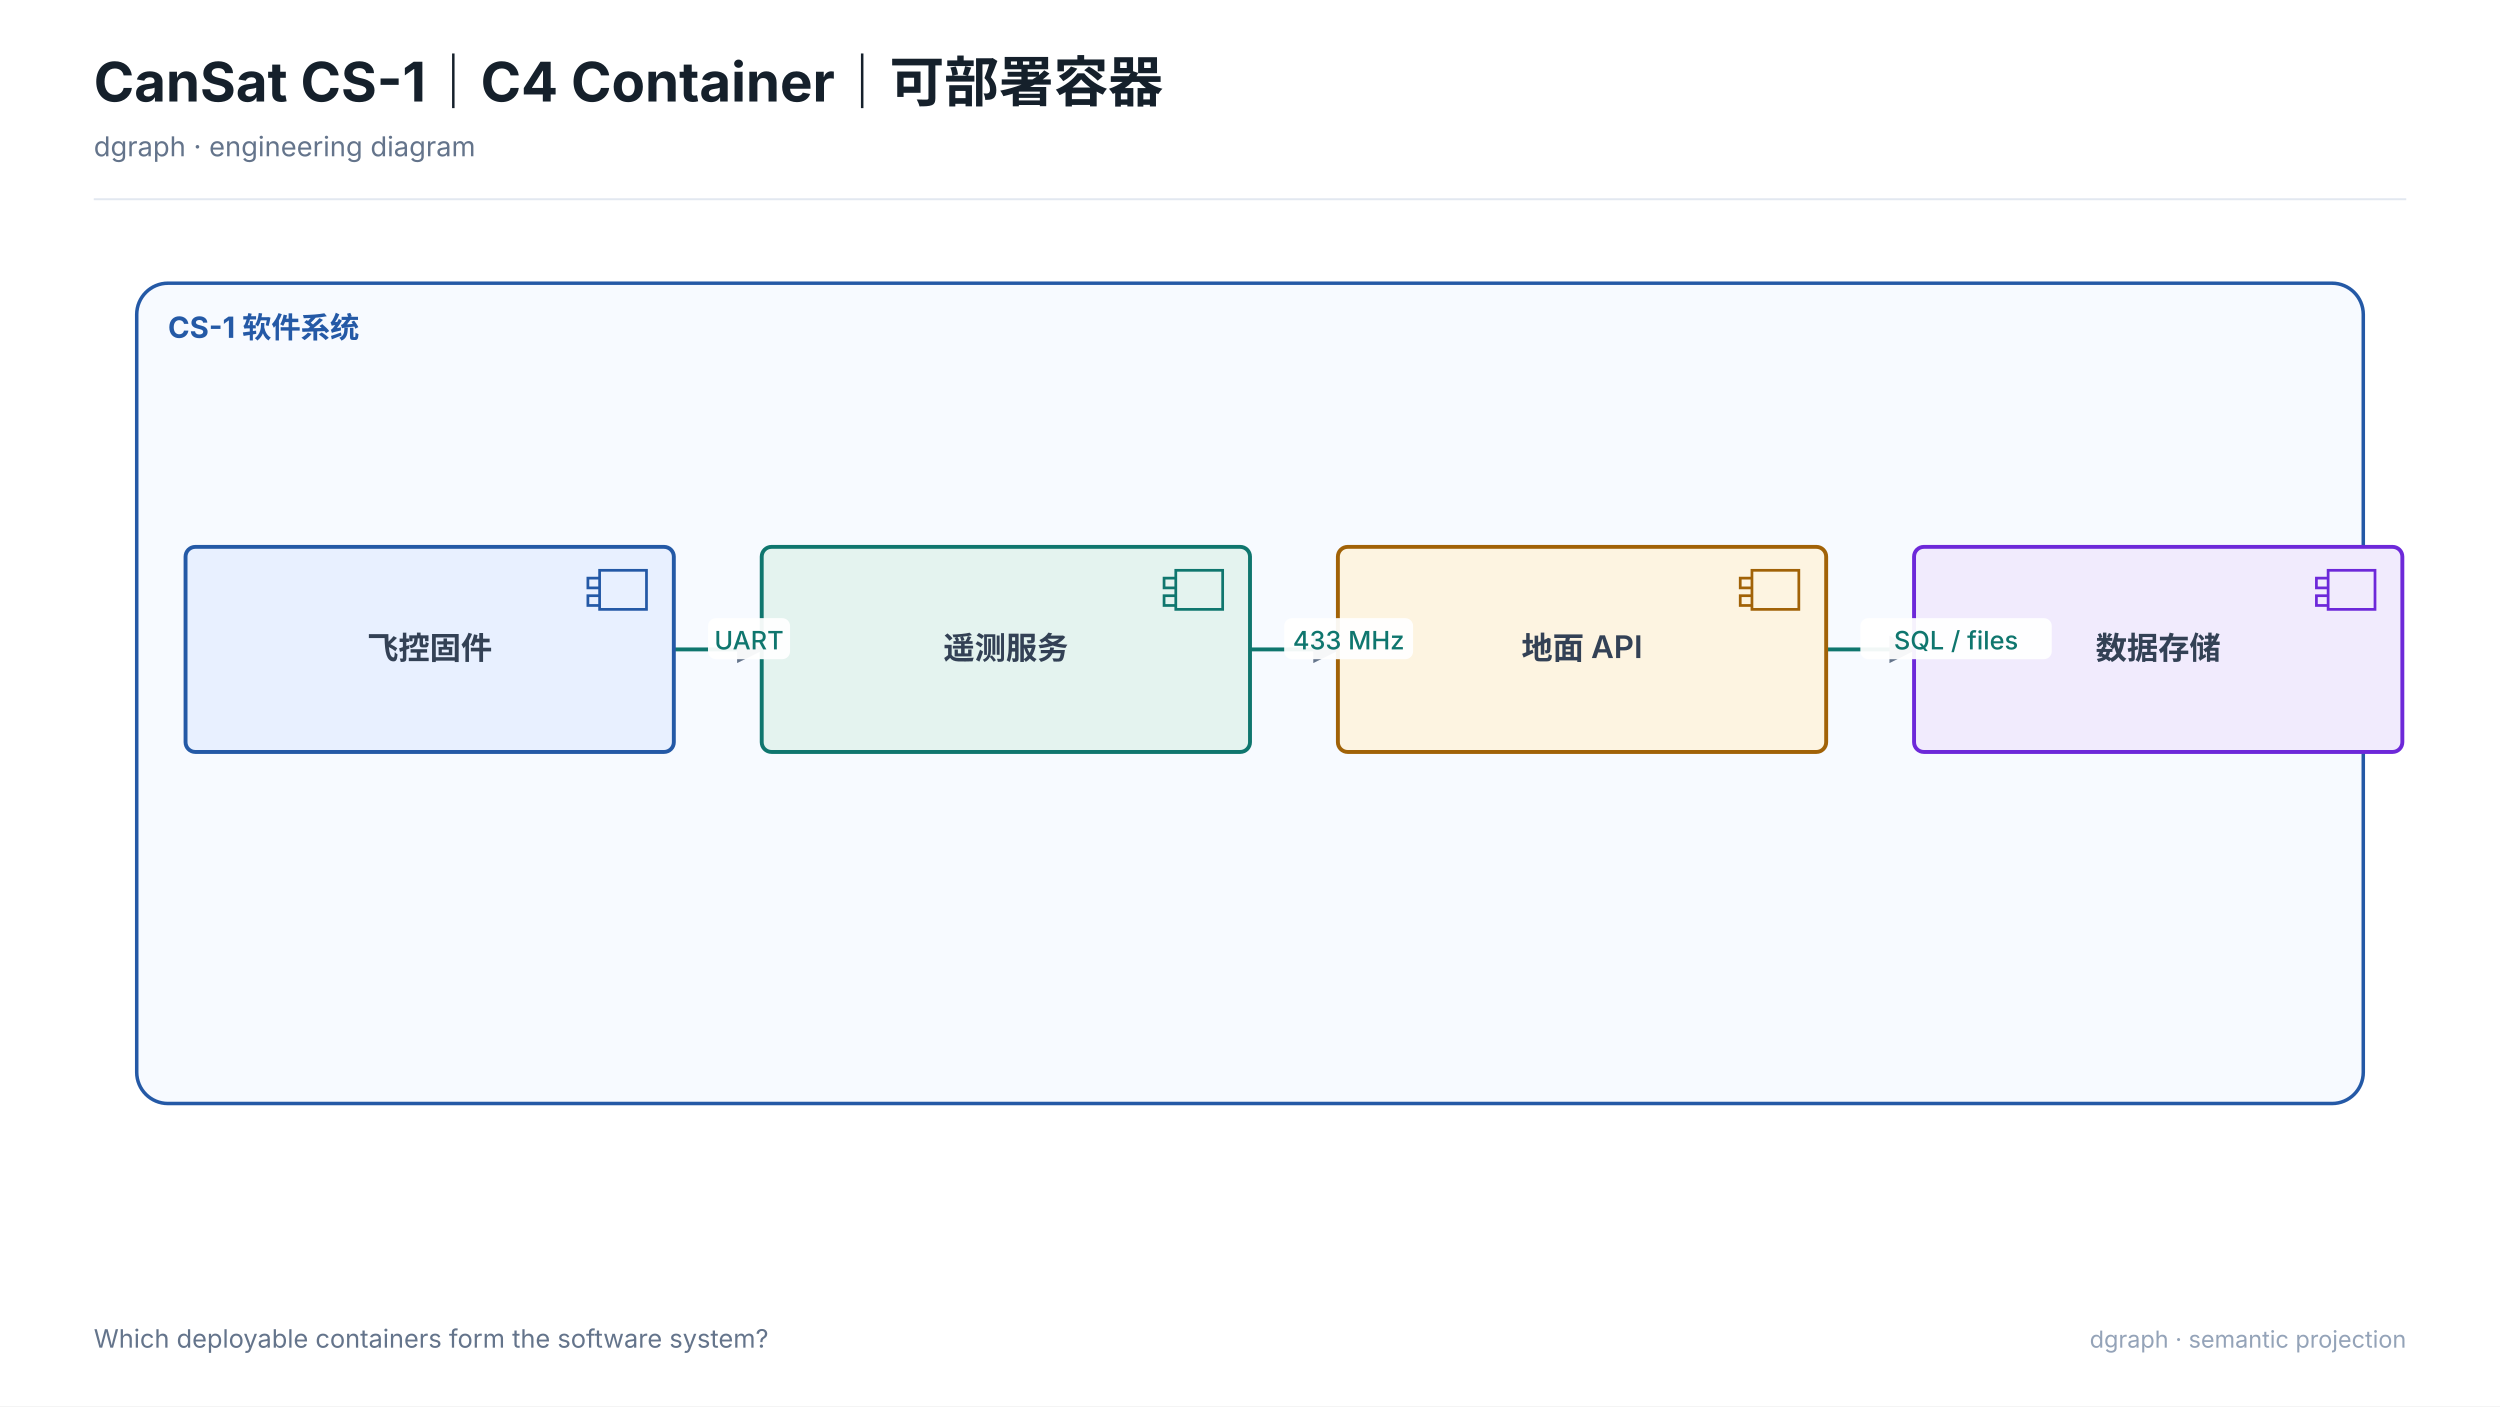
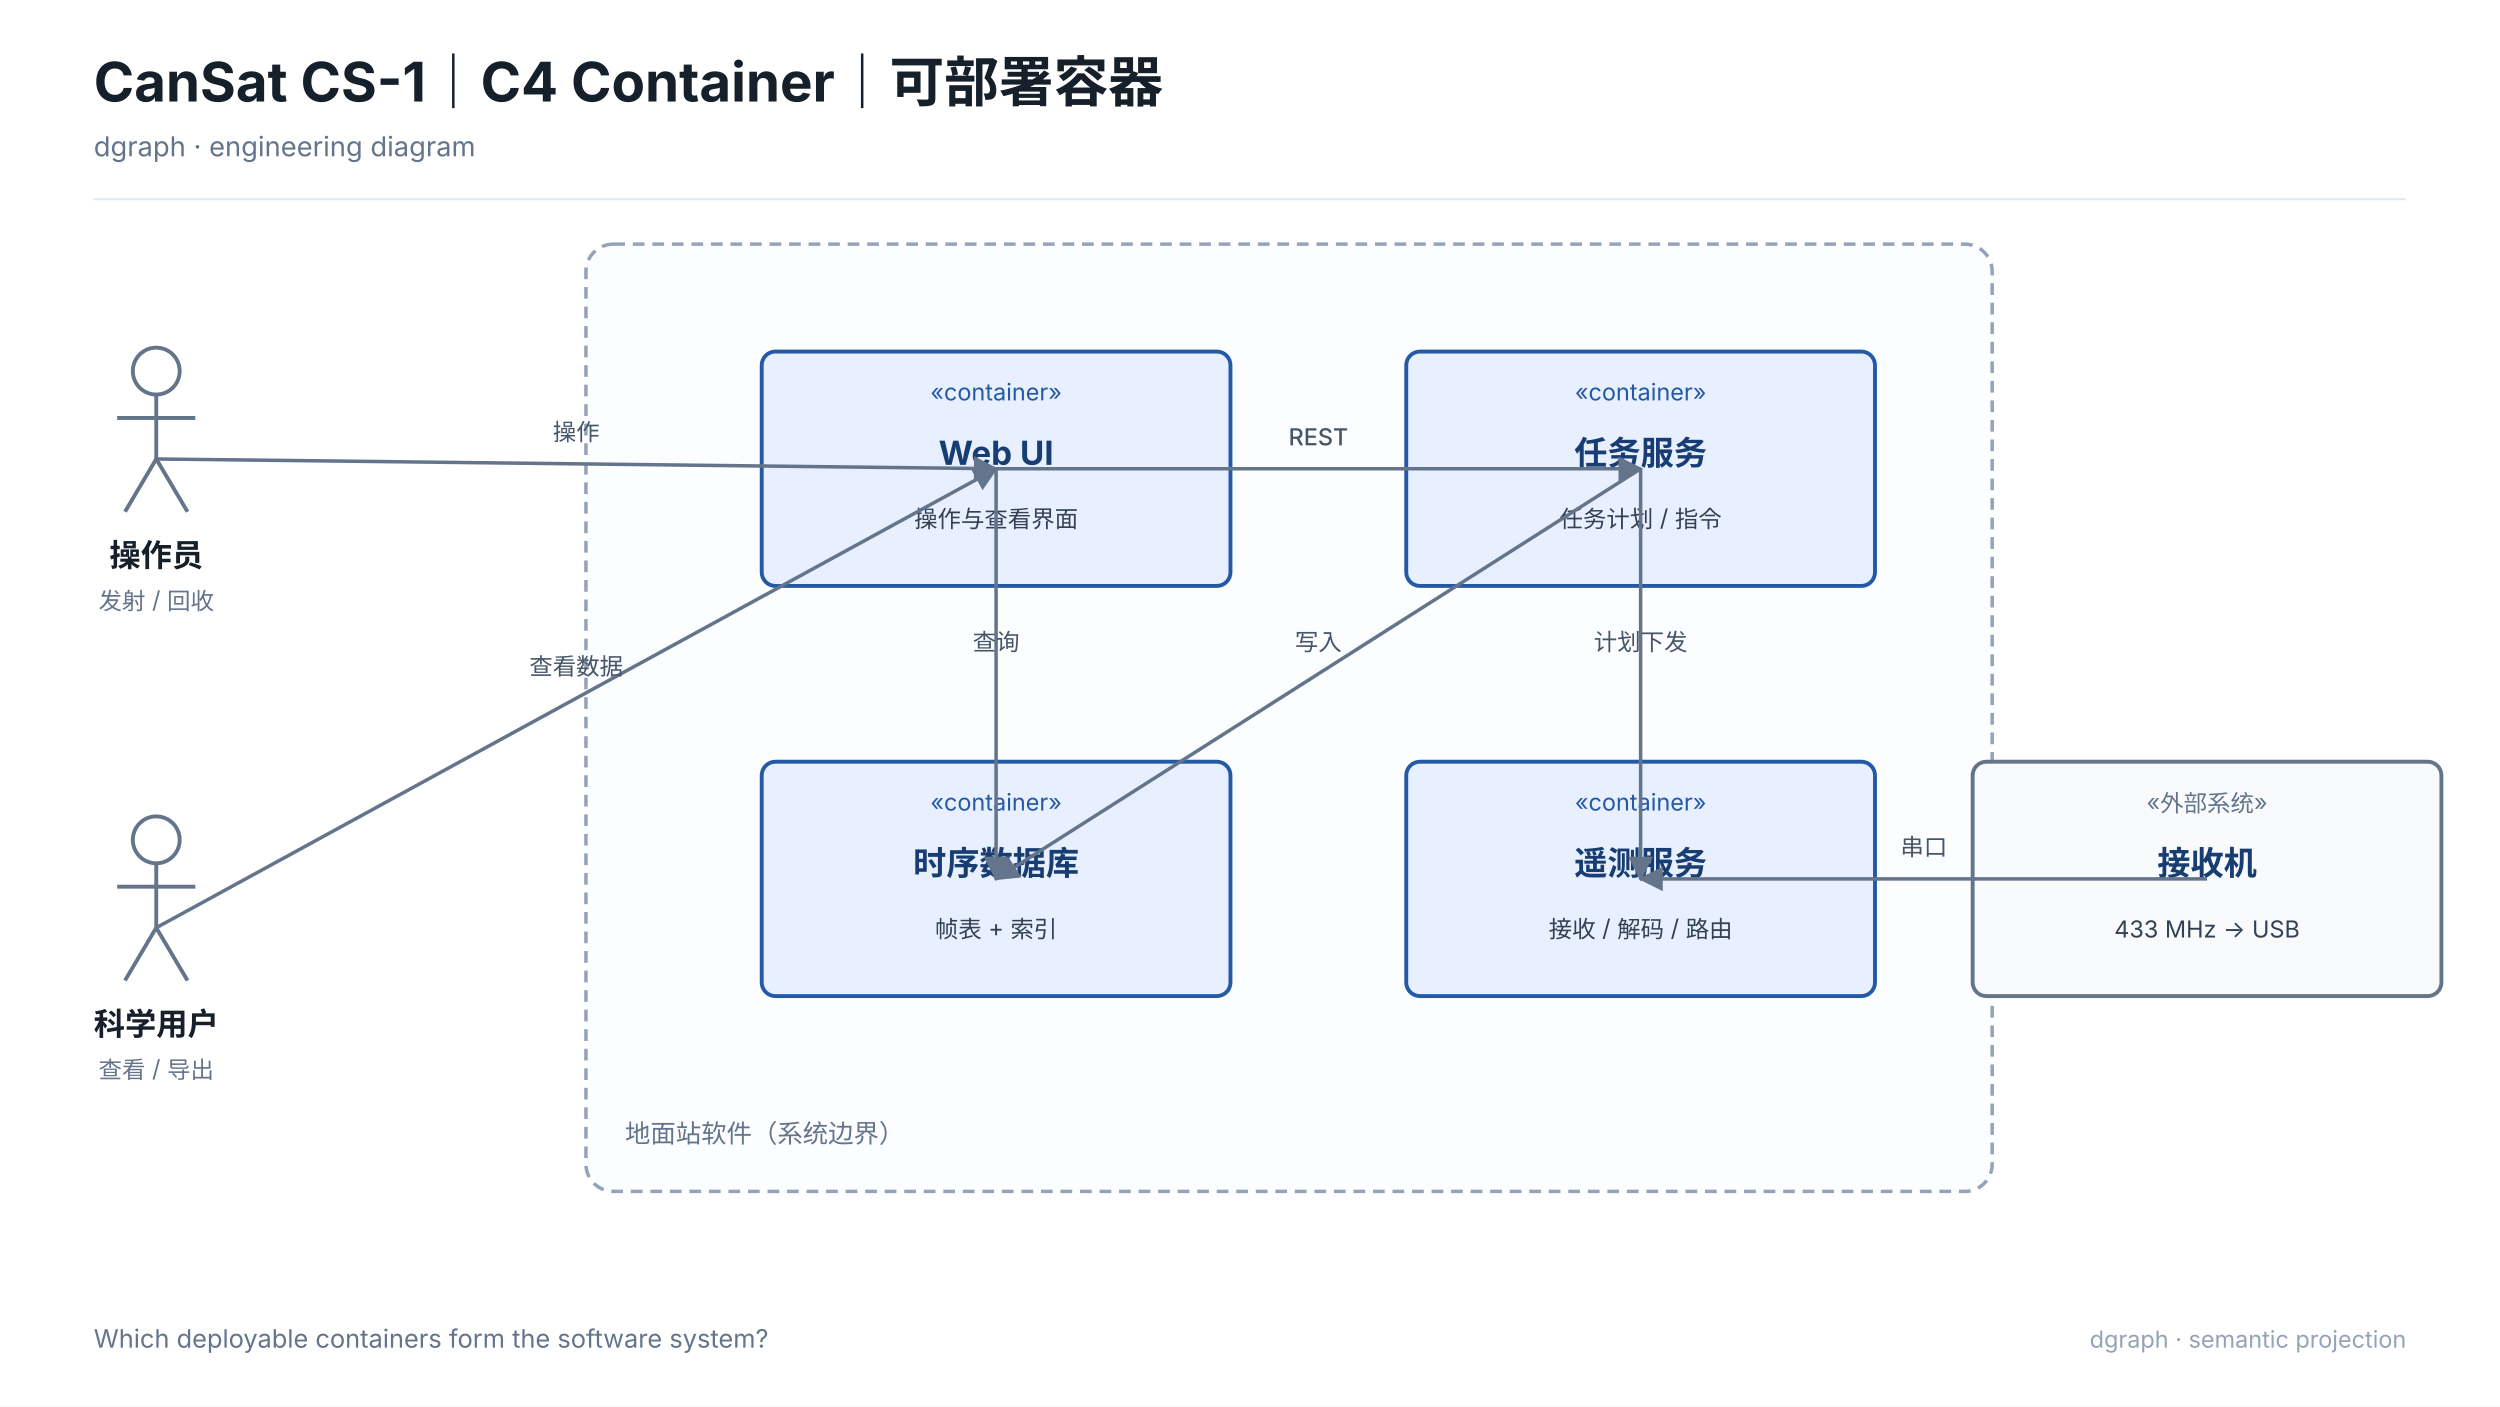
<svg xmlns="http://www.w3.org/2000/svg" viewBox="0 0 1280 720" width="1280" height="720" font-family="-apple-system, PingFang SC, Hiragino Sans GB, Noto Sans SC, sans-serif" data-layout="c4-container">
  <defs>
    <marker id="arrow" viewBox="0 0 10 10" refX="9" refY="5" markerWidth="7" markerHeight="7" orient="auto">
      <path d="M 0 0 L 10 5 L 0 10 z" fill="#64748b" />
    </marker>
  </defs>
  <rect width="1280" height="720" fill="#fff" />
  <text x="48" y="52" font-size="28" fill="#15202b" text-anchor="start" font-weight="750">CanSat CS-1｜C4 Container｜可部署容器</text>
  <text x="48" y="80" font-size="14" fill="#64748b" text-anchor="start" font-weight="400">dgraph · engineering diagram</text>
  <line x1="48" y1="102" x2="1232" y2="102" stroke="#e2e8f0" />
-   <g data-group-id="system">
-     <rect x="70" y="145" width="1140" height="420" rx="16" fill="#e8f0ff" fill-opacity="0.35" stroke="#2459a6" stroke-width="1.8" />
-     <text x="86" y="173" font-size="15" fill="#2459a6" text-anchor="start" font-weight="700">CS-1 软件系统</text>
+   <g data-c4="container">
+     <g data-c4-boundary="ground-station" data-source-id="Example.c4.boundary">
+       <rect x="300" y="125" width="720" height="485" rx="14" fill="#fbfdff" stroke="#94a3b8" stroke-width="1.8" stroke-dasharray="6 4" />
+       <text x="320" y="585" font-size="13" fill="#64748b" text-anchor="start" font-weight="400">地面站软件（系统边界）</text>
+     </g>
+     <g data-c4-actor="operator" data-source-id="Example.c4.operator">
+       <circle cx="80" cy="190" r="12" fill="#fff" stroke="#64748b" stroke-width="2" />
+       <path d="M80 202 V 235 M 60 214 H 100 M 80 235 L 64 262 M 80 235 L 96 262" fill="none" stroke="#64748b" stroke-width="2" />
+       <text x="80" y="290" font-size="16" fill="#15202b" text-anchor="middle" font-weight="700">操作员</text>
+       <text x="80" y="312" font-size="12" fill="#64748b" text-anchor="middle" font-weight="400">发射 / 回收</text>
+     </g>
+     <g data-c4-actor="scientist" data-source-id="Example.c4.scientist">
+       <circle cx="80" cy="430" r="12" fill="#fff" stroke="#64748b" stroke-width="2" />
+       <path d="M80 442 V 475 M 60 454 H 100 M 80 475 L 64 502 M 80 475 L 96 502" fill="none" stroke="#64748b" stroke-width="2" />
+       <text x="80" y="530" font-size="16" fill="#15202b" text-anchor="middle" font-weight="700">科学用户</text>
+       <text x="80" y="552" font-size="12" fill="#64748b" text-anchor="middle" font-weight="400">查看 / 导出</text>
+     </g>
+     <g data-c4-container="web-ui" data-source-id="Example.c4.web-ui">
+       <rect x="390" y="180" width="240" height="120" rx="7" fill="#e8f0ff" stroke="#2459a6" stroke-width="2" />
+       <text x="510" y="205" font-size="12" fill="#2459a6" text-anchor="middle" font-weight="400">«container»</text>
+       <text x="510" y="238" font-size="17" fill="#173d73" text-anchor="middle" font-weight="700">Web UI</text>
+       <text x="510" y="270" font-size="12" fill="#334155" text-anchor="middle" font-weight="400">操作与查看界面</text>
+     </g>
+     <g data-c4-container="mission-service" data-source-id="Example.c4.mission-service">
+       <rect x="720" y="180" width="240" height="120" rx="7" fill="#e8f0ff" stroke="#2459a6" stroke-width="2" />
+       <text x="840" y="205" font-size="12" fill="#2459a6" text-anchor="middle" font-weight="400">«container»</text>
+       <text x="840" y="238" font-size="17" fill="#173d73" text-anchor="middle" font-weight="700">任务服务</text>
+       <text x="840" y="270" font-size="12" fill="#334155" text-anchor="middle" font-weight="400">任务计划 / 指令</text>
+     </g>
+     <g data-c4-container="timeseries-db" data-source-id="Example.c4.timeseries-db">
+       <rect x="390" y="390" width="240" height="120" rx="7" fill="#e8f0ff" stroke="#2459a6" stroke-width="2" />
+       <text x="510" y="415" font-size="12" fill="#2459a6" text-anchor="middle" font-weight="400">«container»</text>
+       <text x="510" y="448" font-size="17" fill="#173d73" text-anchor="middle" font-weight="700">时序数据库</text>
+       <text x="510" y="480" font-size="12" fill="#334155" text-anchor="middle" font-weight="400">帧表 + 索引</text>
+     </g>
+     <g data-c4-container="telemetry-service" data-source-id="Example.c4.telemetry-service">
+       <rect x="720" y="390" width="240" height="120" rx="7" fill="#e8f0ff" stroke="#2459a6" stroke-width="2" />
+       <text x="840" y="415" font-size="12" fill="#2459a6" text-anchor="middle" font-weight="400">«container»</text>
+       <text x="840" y="448" font-size="17" fill="#173d73" text-anchor="middle" font-weight="700">遥测服务</text>
+       <text x="840" y="480" font-size="12" fill="#334155" text-anchor="middle" font-weight="400">接收 / 解码 / 路由</text>
+     </g>
+     <g data-c4-container="receiver" data-source-id="Example.c4.receiver">
+       <rect x="1010" y="390" width="240" height="120" rx="7" fill="#f8fafc" stroke="#64748b" stroke-width="2" />
+       <text x="1130" y="415" font-size="12" fill="#64748b" text-anchor="middle" font-weight="400">«外部系统»</text>
+       <text x="1130" y="448" font-size="17" fill="#173d73" text-anchor="middle" font-weight="700">接收机</text>
+       <text x="1130" y="480" font-size="12" fill="#334155" text-anchor="middle" font-weight="400">433 MHz → USB</text>
+     </g>
+     <path d="M 80 235 L 510 240" stroke="#64748b" stroke-width="1.8" marker-end="url(#arrow)" />
+     <text x="295.0" y="225.5" font-size="12" fill="#475569" text-anchor="middle" font-weight="500">操作</text>
+     <path d="M 80 475 L 510 240" stroke="#64748b" stroke-width="1.8" marker-end="url(#arrow)" />
+     <text x="295.0" y="345.5" font-size="12" fill="#475569" text-anchor="middle" font-weight="500">查看数据</text>
+     <path d="M 510 240 L 840 240" stroke="#64748b" stroke-width="1.8" marker-end="url(#arrow)" />
+     <text x="675.0" y="228.0" font-size="12" fill="#475569" text-anchor="middle" font-weight="500">REST</text>
+     <path d="M 510 240 L 510 450" stroke="#64748b" stroke-width="1.8" marker-end="url(#arrow)" />
+     <text x="510.0" y="333.0" font-size="12" fill="#475569" text-anchor="middle" font-weight="500">查询</text>
+     <path d="M 840 240 L 510 450" stroke="#64748b" stroke-width="1.8" marker-end="url(#arrow)" />
+     <text x="675.0" y="333.0" font-size="12" fill="#475569" text-anchor="middle" font-weight="500">写入</text>
+     <path d="M 840 240 L 840 450" stroke="#64748b" stroke-width="1.8" marker-end="url(#arrow)" />
+     <text x="840.0" y="333.0" font-size="12" fill="#475569" text-anchor="middle" font-weight="500">计划下发</text>
+     <path d="M 1130 450 L 840 450" stroke="#64748b" stroke-width="1.8" marker-end="url(#arrow)" />
+     <text x="985.0" y="438.0" font-size="12" fill="#475569" text-anchor="middle" font-weight="500">串口</text>
  </g>
-   <path d="M 345,332.5 L 390,332.5" fill="none" stroke="#0f766e" stroke-width="2" stroke-dasharray="None" marker-end="url(#arrow)" />
-   <path d="M 640,332.5 L 685,332.5" fill="none" stroke="#0f766e" stroke-width="2" stroke-dasharray="None" marker-end="url(#arrow)" />
-   <path d="M 935,332.5 L 980,332.5" fill="none" stroke="#0f766e" stroke-width="2" stroke-dasharray="None" marker-end="url(#arrow)" />
-   <g data-node-id="n0" data-source-id="Example.x-c4-container.n0" data-kind="component">
-     <rect x="95" y="280" width="250" height="105" rx="5" fill="#e8f0ff" stroke="#2459a6" stroke-width="2" />
-     <text x="220.0" y="337.5" font-size="16" fill="#334155" text-anchor="middle" font-weight="600">飞控固件</text>
-     <path d="M 307 292 h 24 v 20 h -24 Z M 301 296 h 6 v 5 h -6 Z M 301 305 h 6 v 5 h -6 Z" fill="#e8f0ff" stroke="#2459a6" stroke-width="1.4" />
-   </g>
-   <g data-node-id="n1" data-source-id="Example.x-c4-container.n1" data-kind="component">
-     <rect x="390" y="280" width="250" height="105" rx="5" fill="#e4f3ef" stroke="#0f766e" stroke-width="2" />
-     <text x="515.0" y="337.5" font-size="16" fill="#334155" text-anchor="middle" font-weight="600">遥测服务</text>
-     <path d="M 602 292 h 24 v 20 h -24 Z M 596 296 h 6 v 5 h -6 Z M 596 305 h 6 v 5 h -6 Z" fill="#e4f3ef" stroke="#0f766e" stroke-width="1.4" />
-   </g>
-   <g data-node-id="n2" data-source-id="Example.x-c4-container.n2" data-kind="component">
-     <rect x="685" y="280" width="250" height="105" rx="5" fill="#fdf4e1" stroke="#a16207" stroke-width="2" />
-     <text x="810.0" y="337.5" font-size="16" fill="#334155" text-anchor="middle" font-weight="600">地面 API</text>
-     <path d="M 897 292 h 24 v 20 h -24 Z M 891 296 h 6 v 5 h -6 Z M 891 305 h 6 v 5 h -6 Z" fill="#fdf4e1" stroke="#a16207" stroke-width="1.4" />
-   </g>
-   <g data-node-id="n3" data-source-id="Example.x-c4-container.n3" data-kind="component">
-     <rect x="980" y="280" width="250" height="105" rx="5" fill="#f1ebfd" stroke="#6d28d9" stroke-width="2" />
-     <text x="1105.0" y="337.5" font-size="16" fill="#334155" text-anchor="middle" font-weight="600">数据存储</text>
-     <path d="M 1192 292 h 24 v 20 h -24 Z M 1186 296 h 6 v 5 h -6 Z M 1186 305 h 6 v 5 h -6 Z" fill="#f1ebfd" stroke="#6d28d9" stroke-width="1.4" />
-   </g>
-   <rect x="362.5" y="316.5" width="42" height="21" rx="4" fill="#fff" fill-opacity=".94" />
-   <text x="383.5" y="332.5" font-size="13" fill="#0f766e" text-anchor="middle" font-weight="500">UART</text>
-   <rect x="657.5" y="316.5" width="66" height="21" rx="4" fill="#fff" fill-opacity=".94" />
-   <text x="690.5" y="332.5" font-size="13" fill="#0f766e" text-anchor="middle" font-weight="500">433 MHz</text>
-   <rect x="952.5" y="316.5" width="98" height="21" rx="4" fill="#fff" fill-opacity=".94" />
-   <text x="1001.5" y="332.5" font-size="13" fill="#0f766e" text-anchor="middle" font-weight="500">SQL / files</text>
  <text x="48" y="690" font-size="13" fill="#64748b" text-anchor="start" font-weight="400">Which deployable containers form the software system?</text>
  <text x="1232" y="690" font-size="12" fill="#94a3b8" text-anchor="end" font-weight="400">dgraph · semantic projection</text>
</svg>
